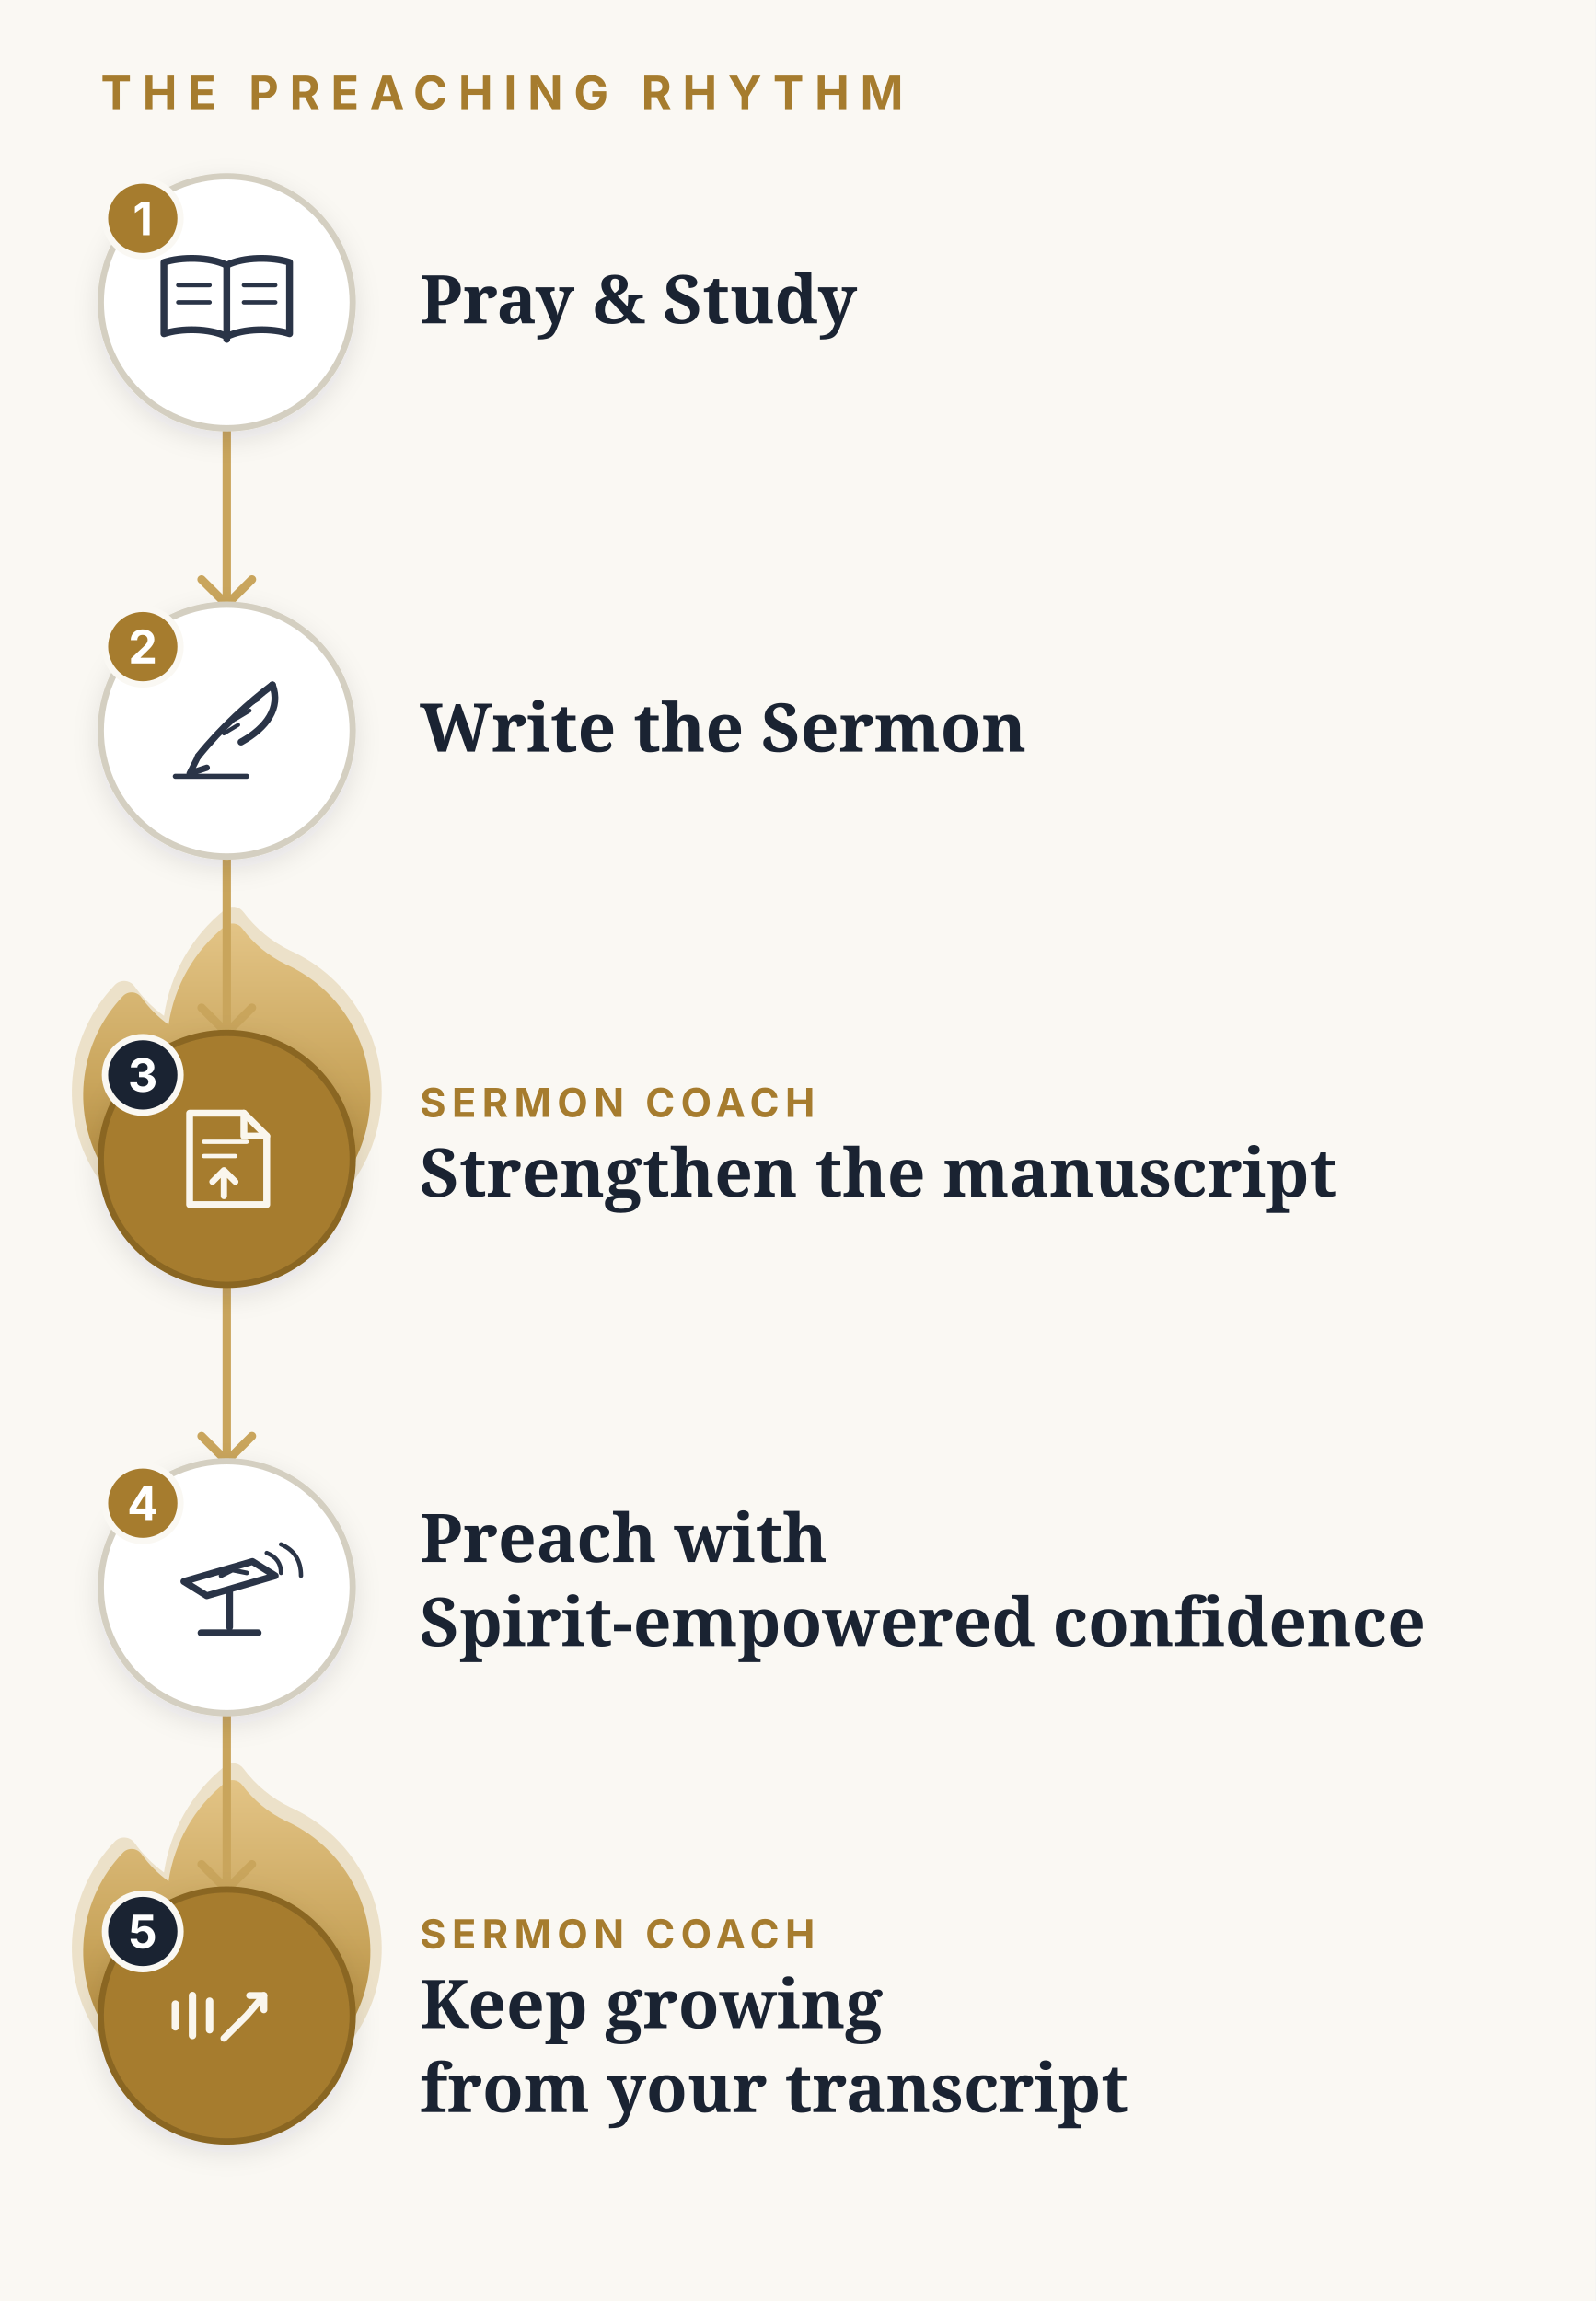
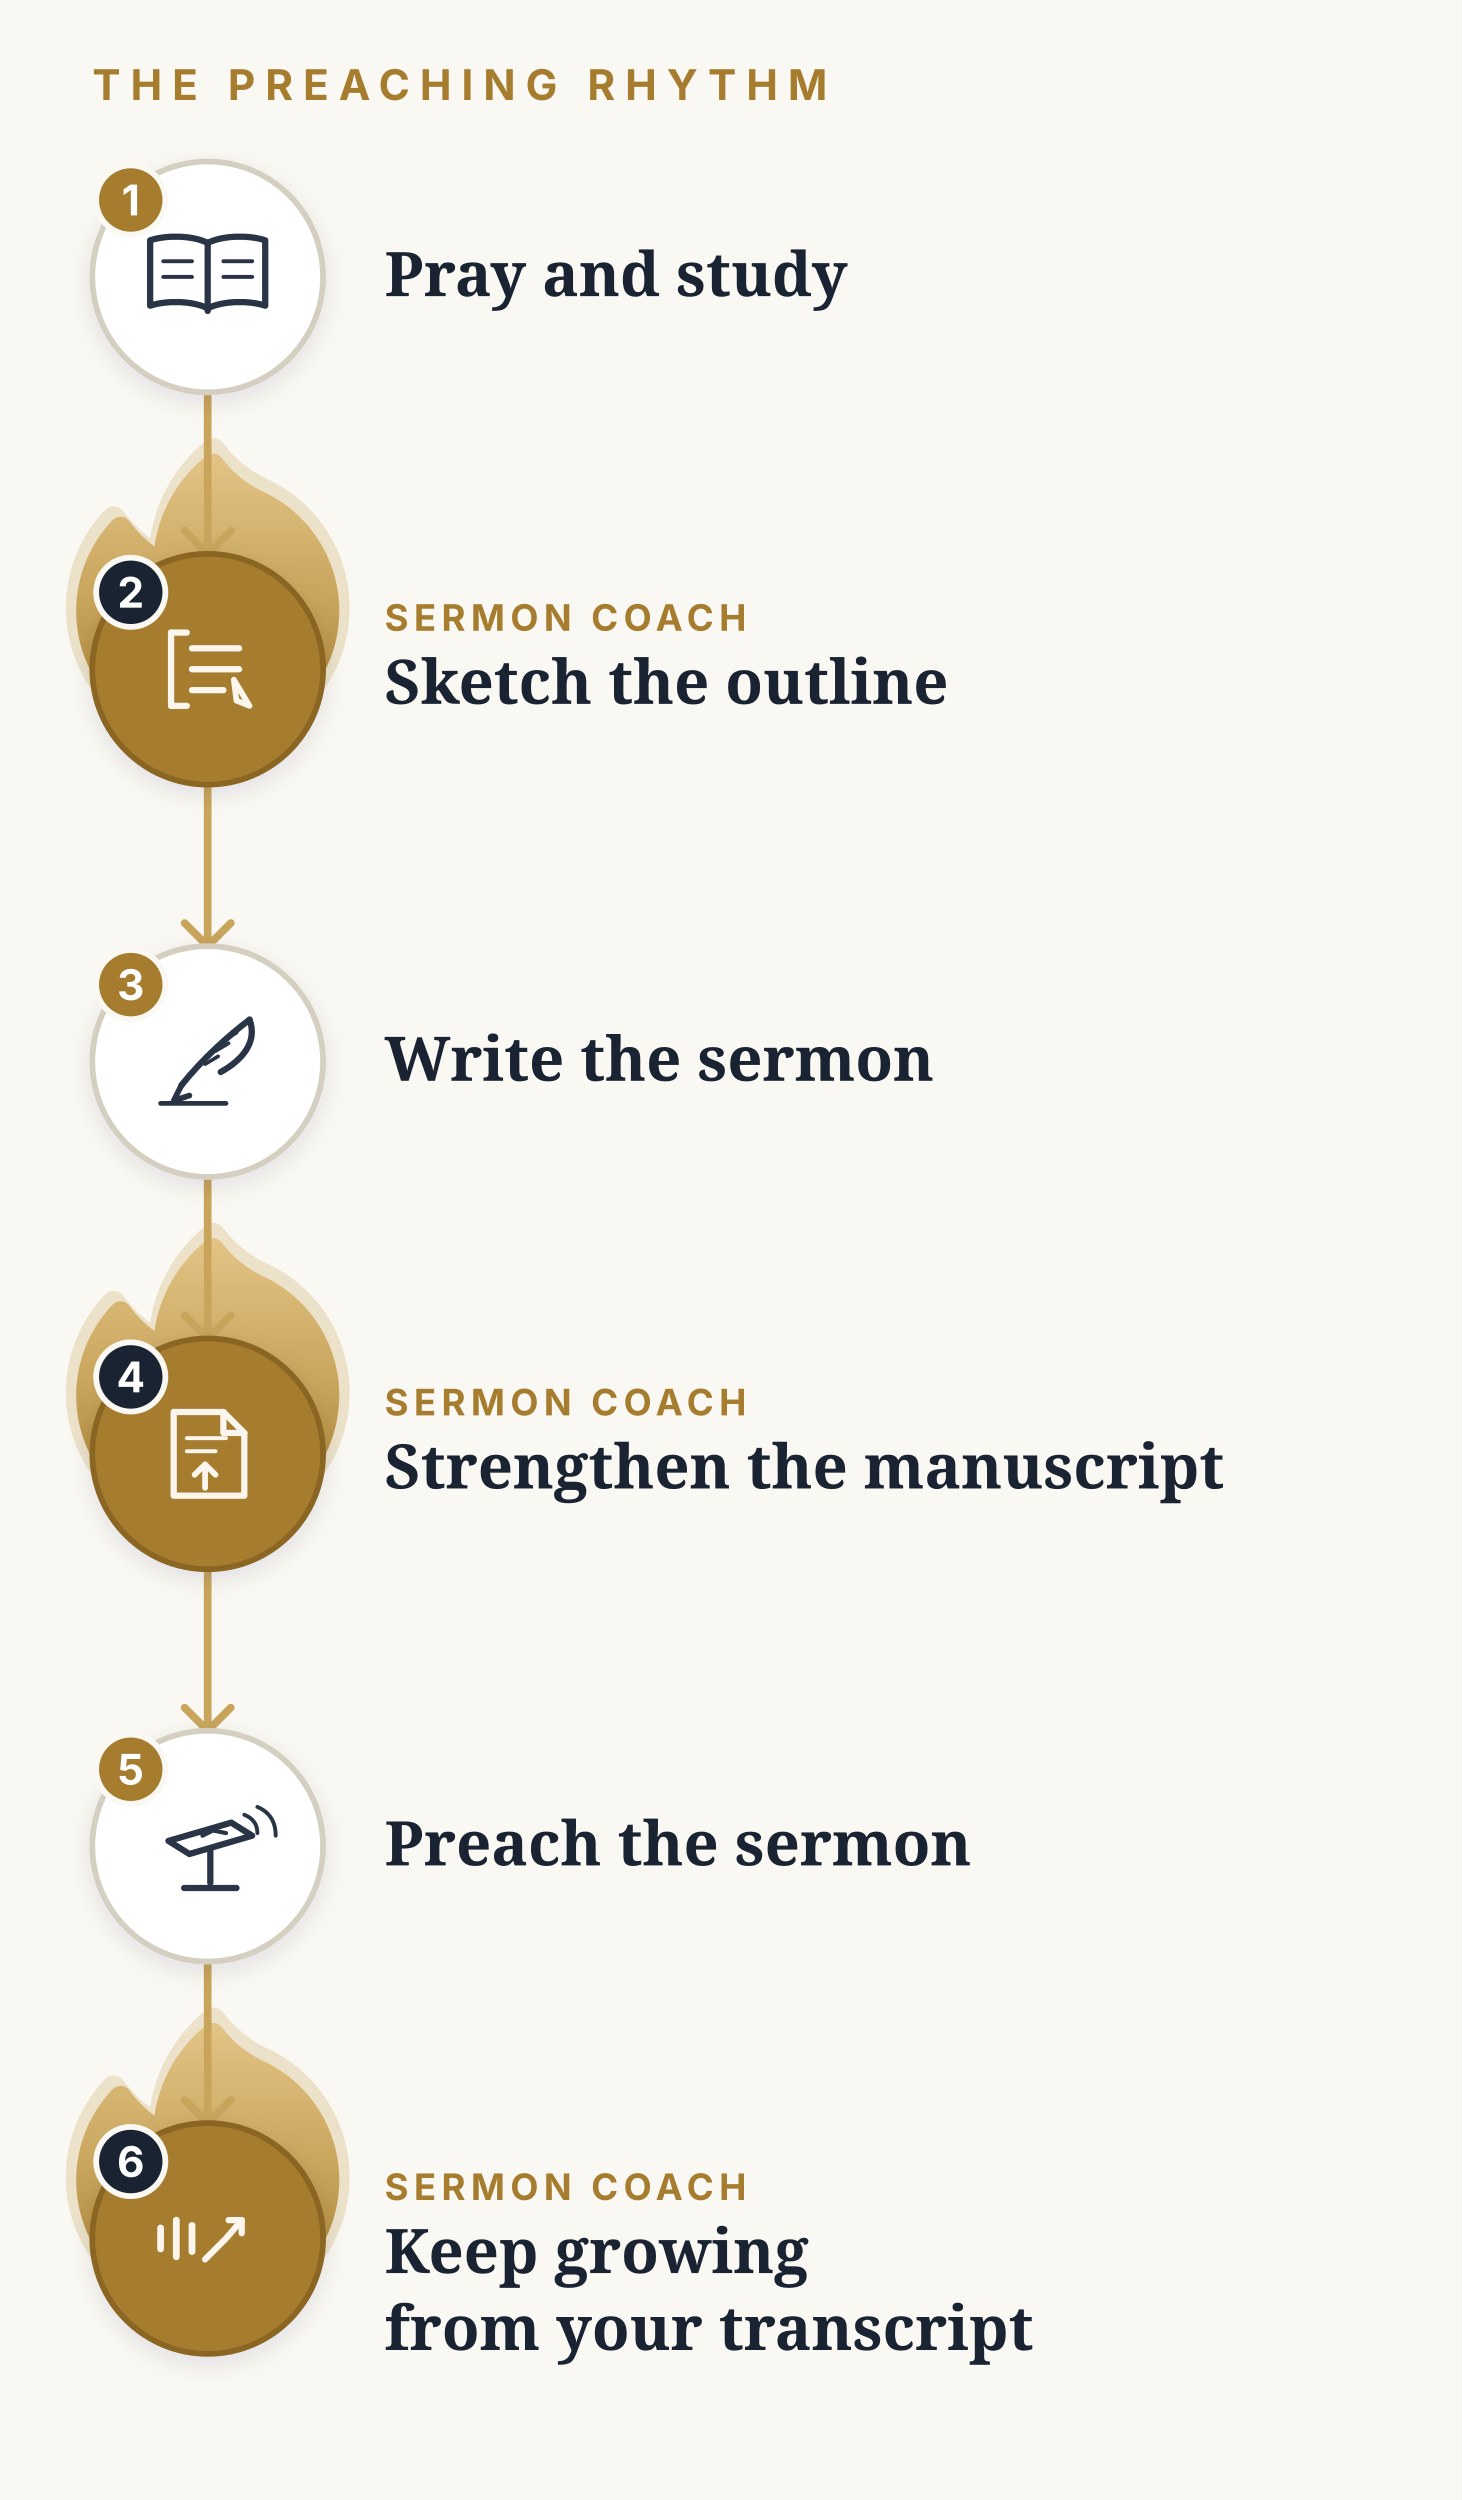
- <svg xmlns="http://www.w3.org/2000/svg" viewBox="0 0 380 548" font-family="'Iowan Old Style','Charter',Georgia,serif" role="img" aria-label="The preaching rhythm: Pray and study, write the sermon, strengthen the manuscript with Sermon Coach, preach with Spirit-empowered confidence, and keep growing from the transcript with Sermon Coach.">
+ <svg xmlns="http://www.w3.org/2000/svg" viewBox="0 0 380 650" font-family="'Iowan Old Style','Charter',Georgia,serif" role="img" aria-label="The preaching rhythm: Pray and study, sketch the outline with Sermon Coach, write the sermon, strengthen the manuscript with Sermon Coach, preach the sermon, and keep growing from the transcript with Sermon Coach.">
  <defs>
    <filter id="softm" x="-40%" y="-40%" width="180%" height="180%">
      <feDropShadow dx="0" dy="2" stdDeviation="3" flood-color="#1a2332" flood-opacity="0.10" />
    </filter>
    <linearGradient id="firem" x1="0" y1="0" x2="0" y2="1">
      <stop offset="0" stop-color="#e3c486" />
      <stop offset="0.5" stop-color="#c9a55c" />
      <stop offset="1" stop-color="#a67c2e" />
    </linearGradient>
  </defs>
-   <rect x="0" y="0" width="380" height="548" fill="#faf8f3" />
+   <rect x="0" y="0" width="380" height="650" fill="#faf8f3" />
  <text x="24" y="26" font-family="-apple-system,BlinkMacSystemFont,'Segoe UI',sans-serif" font-size="11" font-weight="700" letter-spacing="2.6" fill="#a67c2e">THE PREACHING RHYTHM</text>
  <g>
-     <g transform="translate(54,257) scale(4.1) translate(-12,-12)">
+     <g transform="translate(54,155) scale(4.1) translate(-12,-12)">
      <path d="M12.963 2.286a.75.75 0 0 0-1.071-.136 9.742 9.742 0 0 0-3.539 6.177 7.547 7.547 0 0 1-1.705-1.715.75.75 0 0 0-1.152-.082A9 9 0 1 0 15.68 4.534a7.46 7.46 0 0 1-2.717-2.248ZM15.75 14.25a3.75 3.75 0 1 1-7.313-1.172c.628.465 1.35.81 2.133 1.005A5.99 5.99 0 0 1 12.49 10.5a3.75 3.75 0 0 1 3.26 3.75Z" fill="#c9a55c" opacity="0.28" />
    </g>
-     <g transform="translate(54,461) scale(4.1) translate(-12,-12)">
+     <g transform="translate(54,359) scale(4.1) translate(-12,-12)">
      <path d="M12.963 2.286a.75.75 0 0 0-1.071-.136 9.742 9.742 0 0 0-3.539 6.177 7.547 7.547 0 0 1-1.705-1.715.75.75 0 0 0-1.152-.082A9 9 0 1 0 15.68 4.534a7.46 7.46 0 0 1-2.717-2.248ZM15.75 14.25a3.75 3.75 0 1 1-7.313-1.172c.628.465 1.35.81 2.133 1.005A5.99 5.99 0 0 1 12.49 10.5a3.75 3.75 0 0 1 3.26 3.75Z" fill="#c9a55c" opacity="0.28" />
    </g>
-     <g transform="translate(54,258) scale(3.8) translate(-12,-12)">
+     <g transform="translate(54,563) scale(4.1) translate(-12,-12)">
+       <path d="M12.963 2.286a.75.75 0 0 0-1.071-.136 9.742 9.742 0 0 0-3.539 6.177 7.547 7.547 0 0 1-1.705-1.715.75.75 0 0 0-1.152-.082A9 9 0 1 0 15.68 4.534a7.46 7.46 0 0 1-2.717-2.248ZM15.75 14.25a3.75 3.75 0 1 1-7.313-1.172c.628.465 1.35.81 2.133 1.005A5.99 5.99 0 0 1 12.49 10.5a3.75 3.75 0 0 1 3.26 3.75Z" fill="#c9a55c" opacity="0.28" />
+     </g>
+     <g transform="translate(54,156) scale(3.8) translate(-12,-12)">
      <path d="M12.963 2.286a.75.75 0 0 0-1.071-.136 9.742 9.742 0 0 0-3.539 6.177 7.547 7.547 0 0 1-1.705-1.715.75.75 0 0 0-1.152-.082A9 9 0 1 0 15.68 4.534a7.46 7.46 0 0 1-2.717-2.248ZM15.75 14.25a3.75 3.75 0 1 1-7.313-1.172c.628.465 1.35.81 2.133 1.005A5.99 5.99 0 0 1 12.49 10.5a3.75 3.75 0 0 1 3.26 3.75Z" fill="url(#firem)" />
    </g>
-     <g transform="translate(54,462) scale(3.8) translate(-12,-12)">
+     <g transform="translate(54,360) scale(3.8) translate(-12,-12)">
+       <path d="M12.963 2.286a.75.75 0 0 0-1.071-.136 9.742 9.742 0 0 0-3.539 6.177 7.547 7.547 0 0 1-1.705-1.715.75.75 0 0 0-1.152-.082A9 9 0 1 0 15.68 4.534a7.46 7.46 0 0 1-2.717-2.248ZM15.75 14.25a3.75 3.75 0 1 1-7.313-1.172c.628.465 1.35.81 2.133 1.005A5.99 5.99 0 0 1 12.49 10.5a3.75 3.75 0 0 1 3.26 3.75Z" fill="url(#firem)" />
+     </g>
+     <g transform="translate(54,564) scale(3.8) translate(-12,-12)">
      <path d="M12.963 2.286a.75.75 0 0 0-1.071-.136 9.742 9.742 0 0 0-3.539 6.177 7.547 7.547 0 0 1-1.705-1.715.75.75 0 0 0-1.152-.082A9 9 0 1 0 15.68 4.534a7.46 7.46 0 0 1-2.717-2.248ZM15.75 14.25a3.75 3.75 0 1 1-7.313-1.172c.628.465 1.35.81 2.133 1.005A5.99 5.99 0 0 1 12.49 10.5a3.75 3.75 0 0 1 3.26 3.75Z" fill="url(#firem)" />
    </g>
  </g>
  <g stroke="#c9a55c" stroke-width="2" fill="none" stroke-linecap="round" stroke-linejoin="round">
    <path d="M54,102 V144 M48,138 L54,144 L60,138" />
    <path d="M54,204 V246 M48,240 L54,246 L60,240" />
    <path d="M54,306 V348 M48,342 L54,348 L60,342" />
    <path d="M54,408 V450 M48,444 L54,450 L60,444" />
+     <path d="M54,510 V552 M48,546 L54,552 L60,546" />
  </g>
  <g transform="translate(54,72)">
    <circle r="30" fill="#ffffff" stroke="#d4cfc1" stroke-width="1.5" filter="url(#softm)" />
    <g transform="scale(0.68)" stroke="#2a3447" fill="none" stroke-linecap="round" stroke-linejoin="round">
      <path d="M0,-13 V13" stroke-width="2.4" />
      <path d="M0,-13 C-6,-16 -16,-16 -22,-14 V11 C-16,9 -6,9 0,12" stroke-width="2.4" />
      <path d="M0,-13 C6,-16 16,-16 22,-14 V11 C16,9 6,9 0,12" stroke-width="2.4" />
      <path d="M-17,-6 H-6 M-17,0 H-6 M6,-6 H17 M6,0 H17" stroke-width="1.5" />
    </g>
  </g>
  <g transform="translate(54,174)">
+     <circle r="30" fill="#a67c2e" stroke="#8a6624" stroke-width="1.5" filter="url(#softm)" />
+     <g transform="scale(0.68)" stroke="#faf6ed" fill="none" stroke-linecap="round" stroke-linejoin="round">
+       <path d="M-14,-14 V14" stroke-width="2.4" />
+       <path d="M-14,-14 H-8" stroke-width="2.4" />
+       <path d="M-14,14 H-8" stroke-width="2.4" />
+       <path d="M-6,-8 H12" stroke-width="2.4" />
+       <path d="M-6,0 H12" stroke-width="2.4" />
+       <path d="M-6,8 H6" stroke-width="2.4" />
+       <path d="M10,4 L16,14 L11,12 Z" stroke-width="2.2" />
+     </g>
+   </g>
+   <g transform="translate(54,276)">
    <circle r="30" fill="#ffffff" stroke="#d4cfc1" stroke-width="1.5" filter="url(#softm)" />
    <g transform="scale(0.68)" stroke="#2a3447" fill="none" stroke-linecap="round" stroke-linejoin="round">
      <path d="M16,-16 C8,-10 -2,-1 -10,9" stroke-width="2.4" />
      <path d="M16,-16 C19,-8 14,-1 5,4" stroke-width="2.4" />
      <path d="M11,-11 l-5,3 M8,-7 l-5,3 M4,-2 l-5,3" stroke-width="1.4" />
      <path d="M-10,9 l-3,6 l6,-2" stroke-width="2.2" />
      <path d="M-18,16 H7" stroke-width="1.8" />
    </g>
  </g>
-   <g transform="translate(54,276)">
+   <g transform="translate(54,378)">
    <circle r="30" fill="#a67c2e" stroke="#8a6624" stroke-width="1.5" filter="url(#softm)" />
    <g transform="scale(0.68)" stroke="#faf6ed" fill="none" stroke-linecap="round" stroke-linejoin="round">
      <path d="M-13,-16 H6 L14,-8 V16 H-13 Z" stroke-width="2.4" />
      <path d="M6,-16 V-8 H14" stroke-width="2.4" />
      <path d="M-8,-6 H7 M-8,-1 H3" stroke-width="1.5" />
      <path d="M-1,13 V4 M-5,8 L-1,4 L3,8" stroke-width="2.2" />
    </g>
  </g>
-   <g transform="translate(54,378)">
+   <g transform="translate(54,480)">
    <circle r="30" fill="#ffffff" stroke="#d4cfc1" stroke-width="1.5" filter="url(#softm)" />
    <g transform="scale(0.68)" stroke="#2a3447" fill="none" stroke-linecap="round" stroke-linejoin="round">
      <path d="M-15,-2 L9,-9 L17,-4 L-7,3 Z" stroke-width="2.4" />
      <path d="M-2,-4 L2,-6 L7,-5" stroke-width="1.6" />
      <path d="M1,1 V14 M-9,16 H11" stroke-width="2.4" />
      <path d="M14,-12 q5,2 5,7 M19,-15 q7,3 7,11" stroke-width="1.5" />
    </g>
  </g>
-   <g transform="translate(54,480)">
+   <g transform="translate(54,582)">
    <circle r="30" fill="#a67c2e" stroke="#8a6624" stroke-width="1.5" filter="url(#softm)" />
    <g transform="scale(0.68)" stroke="#faf6ed" fill="none" stroke-linecap="round" stroke-linejoin="round">
      <path d="M-18,4 V-4 M-12,7 V-7 M-6,5 V-5" stroke-width="2.6" />
      <path d="M-1,8 L7,0 L13,-7" stroke-width="2.4" />
      <path d="M13,-7 V-2 M13,-7 H8" stroke-width="2.4" />
    </g>
  </g>
  <g font-family="-apple-system,BlinkMacSystemFont,'Segoe UI',sans-serif" font-size="11" font-weight="700" text-anchor="middle" fill="#ffffff">
    <circle cx="34" cy="52" r="9" fill="#a67c2e" stroke="#faf8f3" stroke-width="1.5" />
    <text x="34" y="56">1</text>
-     <circle cx="34" cy="154" r="9" fill="#a67c2e" stroke="#faf8f3" stroke-width="1.5" />
+     <circle cx="34" cy="154" r="9" fill="#1a2332" stroke="#faf8f3" stroke-width="1.5" />
    <text x="34" y="158">2</text>
-     <circle cx="34" cy="256" r="9" fill="#1a2332" stroke="#faf8f3" stroke-width="1.5" />
+     <circle cx="34" cy="256" r="9" fill="#a67c2e" stroke="#faf8f3" stroke-width="1.5" />
    <text x="34" y="260">3</text>
-     <circle cx="34" cy="358" r="9" fill="#a67c2e" stroke="#faf8f3" stroke-width="1.5" />
+     <circle cx="34" cy="358" r="9" fill="#1a2332" stroke="#faf8f3" stroke-width="1.5" />
    <text x="34" y="362">4</text>
-     <circle cx="34" cy="460" r="9" fill="#1a2332" stroke="#faf8f3" stroke-width="1.5" />
+     <circle cx="34" cy="460" r="9" fill="#a67c2e" stroke="#faf8f3" stroke-width="1.5" />
    <text x="34" y="464">5</text>
+     <circle cx="34" cy="562" r="9" fill="#1a2332" stroke="#faf8f3" stroke-width="1.5" />
+     <text x="34" y="566">6</text>
  </g>
  <g fill="#1a2332" font-size="16" font-weight="600">
-     <text x="100" y="77">Pray &amp; Study</text>
-     <text x="100" y="179">Write the Sermon</text>
-     <text x="100" y="266" font-family="-apple-system,BlinkMacSystemFont,'Segoe UI',sans-serif" font-size="9.5" font-weight="700" letter-spacing="1.4" fill="#a67c2e">SERMON COACH</text>
-     <text x="100" y="285">Strengthen the manuscript</text>
-     <text x="100" y="372">Preach with</text>
-     <text x="100" y="392">Spirit-empowered confidence</text>
-     <text x="100" y="464" font-family="-apple-system,BlinkMacSystemFont,'Segoe UI',sans-serif" font-size="9.5" font-weight="700" letter-spacing="1.4" fill="#a67c2e">SERMON COACH</text>
-     <text x="100" y="483">Keep growing</text>
-     <text x="100" y="503">from your transcript</text>
+     <text x="100" y="77">Pray and study</text>
+     <text x="100" y="164" font-family="-apple-system,BlinkMacSystemFont,'Segoe UI',sans-serif" font-size="9.5" font-weight="700" letter-spacing="1.4" fill="#a67c2e">SERMON COACH</text>
+     <text x="100" y="183">Sketch the outline</text>
+     <text x="100" y="281">Write the sermon</text>
+     <text x="100" y="368" font-family="-apple-system,BlinkMacSystemFont,'Segoe UI',sans-serif" font-size="9.5" font-weight="700" letter-spacing="1.4" fill="#a67c2e">SERMON COACH</text>
+     <text x="100" y="387">Strengthen the manuscript</text>
+     <text x="100" y="485">Preach the sermon</text>
+     <text x="100" y="572" font-family="-apple-system,BlinkMacSystemFont,'Segoe UI',sans-serif" font-size="9.5" font-weight="700" letter-spacing="1.4" fill="#a67c2e">SERMON COACH</text>
+     <text x="100" y="591">Keep growing</text>
+     <text x="100" y="611">from your transcript</text>
  </g>
</svg>
